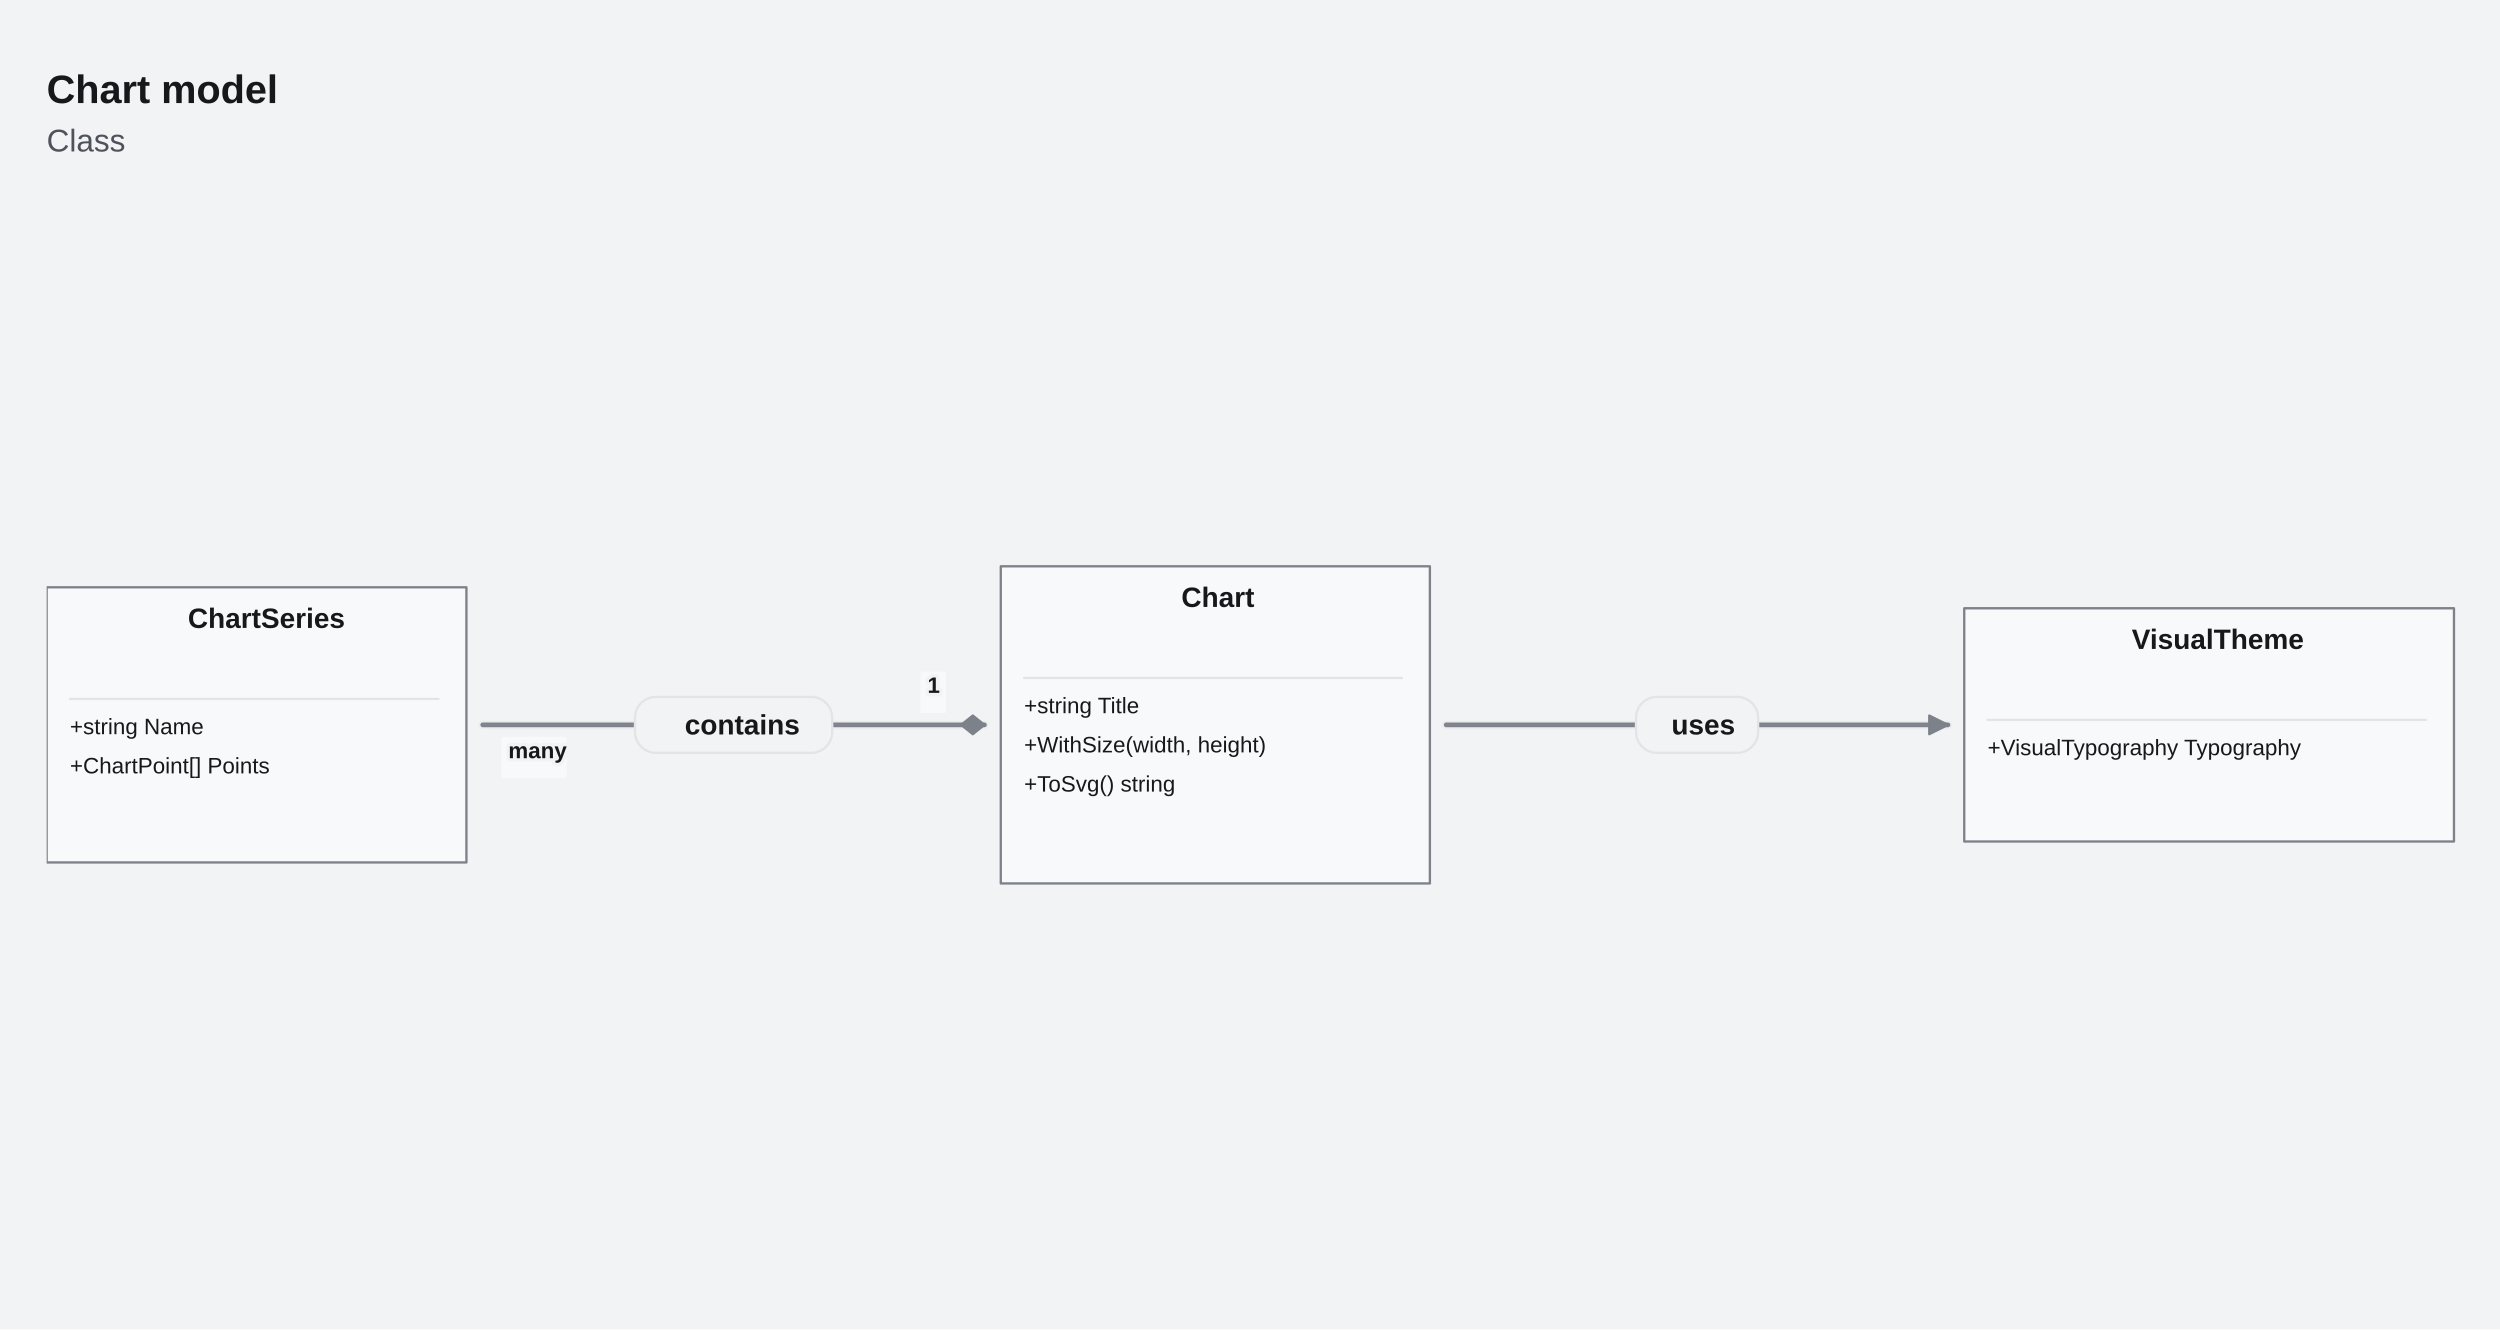
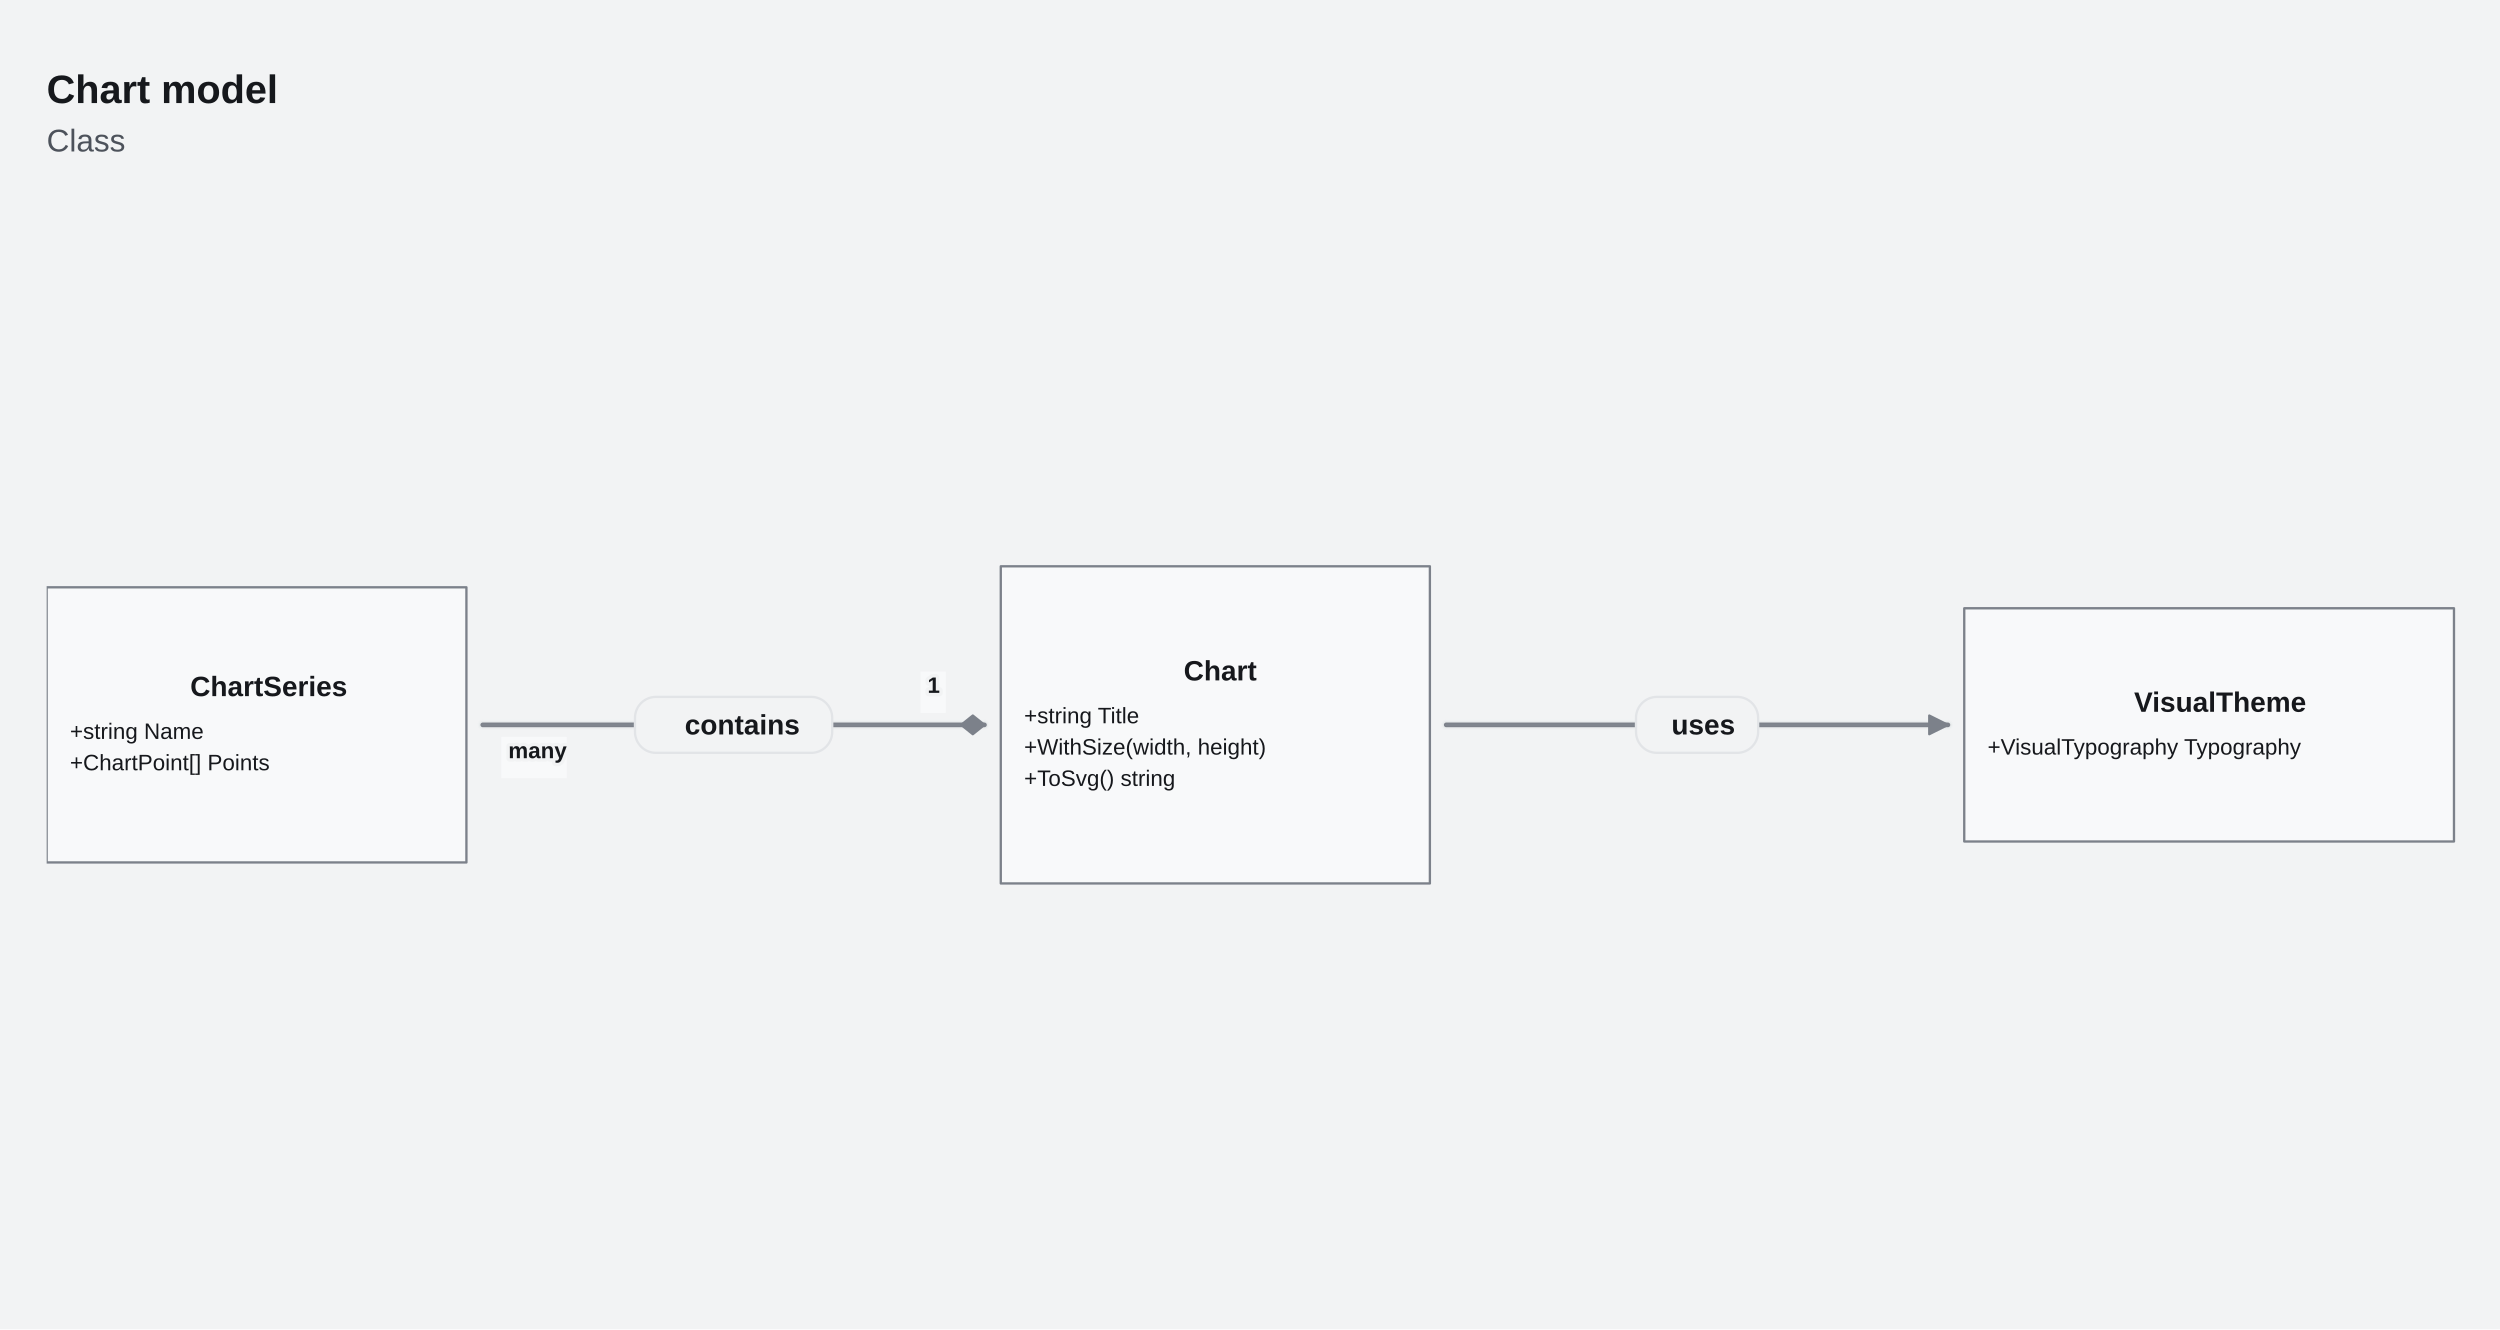
<svg xmlns="http://www.w3.org/2000/svg" width="1072" height="570" viewBox="8 0 1072 570" stroke-linecap="round" stroke-linejoin="round" style="max-width:100%;height:auto;display:block" role="img" aria-label="Chart model" aria-labelledby="cfx-mm-class-l-title" aria-describedby="cfx-mm-class-l-description">
  <defs>
    <clipPath id="cfx-mm-class-l-clip-1" clipPathUnits="userSpaceOnUse">
      <rect x="28" y="28" width="1033" height="514" />
    </clipPath>
    <clipPath id="cfx-mm-class-l-clip-10" clipPathUnits="userSpaceOnUse">
      <rect x="28" y="79.65" width="1033" height="462.35" />
    </clipPath>
  </defs>
  <rect x="0" y="0" width="1089" height="570" rx="0" data-cfx-role="background" fill="#F2F3F4" stroke="none" stroke-width="1" />
  <g clip-path="url(#cfx-mm-class-l-clip-1)">
    <g data-cfx-role="frame-heading-source" data-cfx-authored-font-request="Calibri, Carlito, Segoe UI, Arial, system-ui, sans-serif|700|normal|17|">
      <g data-cfx-role="frame-heading">
        <text x="28" y="44.187" font-family="Calibri, Carlito, Segoe UI, Arial, system-ui, sans-serif" font-size="17" font-weight="700" font-style="normal" fill="#16181C" xml:space="preserve" style="white-space:pre;font-language-override:normal;font-palette:normal">Chart model</text>
      </g>
    </g>
    <g data-cfx-role="frame-heading-source" data-cfx-authored-font-request="Calibri, Carlito, Segoe UI, Arial, system-ui, sans-serif|400|normal|13.5|">
      <g data-cfx-role="frame-heading">
        <text x="28" y="64.954" font-family="Calibri, Carlito, Segoe UI, Arial, system-ui, sans-serif" font-size="13.5" font-weight="400" font-style="normal" fill="#4D525B" xml:space="preserve" style="white-space:pre;font-language-override:normal;font-palette:normal">Class</text>
      </g>
    </g>
  </g>
  <g id="cfx-mm-class-l-node-9" data-cfx-source-id="mermaid-class" data-cfx-role="topology" class="cfx-topology" data-canvas-surface-style="Plain" data-cfx-active-scenario="" data-cfx-map-background-style="Dots" data-cfx-projection="" data-cfx-scenario-count="0" data-cfx-scenario-ids="" data-cfx-scenarios="[]" data-cfx-viewport="" data-chart-id="mermaid-class" data-fit-content-to-viewport="false" data-header-style="Standard" data-layout-direction="LeftToRight" data-layout-mode="Layered" data-node-surface-style="Card" data-visual-style="Default">
    <g clip-path="url(#cfx-mm-class-l-clip-10)">
-       <g id="cfx-mm-class-l-node-11" data-cfx-source-id="mermaid-edge-0" data-cfx-role="topology-edge" class="cfx-topology__edge" data-cfx-meta-mermaid-connector="*--" data-cfx-selected="false" data-cfx-status="Unknown" data-direction="Backward" data-edge-color="" data-edge-dash-pattern="" data-edge-emphasis="Normal" data-edge-id="mermaid-edge-0" data-edge-kind="Ownership" data-edge-label="contains" data-edge-layout-inference="none" data-edge-line-style="Solid" data-edge-minimum-rank-span="2" data-edge-muted="false" data-edge-render-order="0" data-edge-routing-priority="0" data-edge-secondary-label="" data-edge-tertiary-label="" data-label-offset-x="0" data-label-offset-y="0" data-route-candidate-count="1" data-route-corridor="default" data-route-curve="Orthogonal" data-route-end-x="215" data-route-end-y="310.82500000000005" data-route-fallback-reason="not-obstacle-aware" data-route-label-obstacle-hits="0" data-route-lane="0" data-route-obstacle-count="2" data-route-obstacle-hits="0" data-route-offset="0" data-route-overlap-score="0" data-route-segment-count="3" data-route-start-x="430.135" data-route-start-y="310.82500000000005" data-route-strategy="Orthogonal" data-scenario-ids="" data-scenario-step-indices="" data-source-group-id="" data-source-label="1" data-source-marker="Diamond" data-source-node-id="Chart" data-source-port="Auto" data-source-port-id="" data-target-group-id="" data-target-label="many" data-target-marker="None" data-target-node-id="ChartSeries" data-target-port="Auto" data-target-port-id="" data-waypoint-count="0">
+       <g id="cfx-mm-class-l-node-11" data-cfx-source-id="mermaid-edge-0" data-cfx-role="topology-edge" class="cfx-topology__edge" data-cfx-meta-mermaid-connector="*--" data-cfx-meta-mermaid-source-label="contains" data-cfx-selected="false" data-cfx-status="Unknown" data-direction="Backward" data-edge-color="" data-edge-dash-pattern="" data-edge-emphasis="Normal" data-edge-id="mermaid-edge-0" data-edge-kind="Ownership" data-edge-label="contains" data-edge-layout-inference="none" data-edge-line-style="Solid" data-edge-minimum-rank-span="2" data-edge-muted="false" data-edge-render-order="0" data-edge-routing-priority="0" data-edge-secondary-label="" data-edge-tertiary-label="" data-label-offset-x="0" data-label-offset-y="0" data-route-candidate-count="1" data-route-corridor="default" data-route-curve="Orthogonal" data-route-end-x="215" data-route-end-y="310.82500000000005" data-route-fallback-reason="not-obstacle-aware" data-route-label-obstacle-hits="0" data-route-lane="0" data-route-obstacle-count="2" data-route-obstacle-hits="0" data-route-offset="0" data-route-overlap-score="0" data-route-segment-count="3" data-route-start-x="430.135" data-route-start-y="310.82500000000005" data-route-strategy="Orthogonal" data-scenario-ids="" data-scenario-step-indices="" data-source-group-id="" data-source-label="1" data-source-marker="Diamond" data-source-node-id="Chart" data-source-port="Auto" data-source-port-id="" data-target-group-id="" data-target-label="many" data-target-marker="None" data-target-node-id="ChartSeries" data-target-port="Auto" data-target-port-id="" data-waypoint-count="0">
        <path d="M 430.135 310.825 L 322.568 310.825 L 322.568 310.825 L 215 310.825" data-cfx-role="topology-edge-line-ambient-halo" fill="none" stroke="rgba(124,129,138,0.016)" stroke-width="4.4" />
        <path d="M 430.135 310.825 L 322.568 310.825 L 322.568 310.825 L 215 310.825" data-cfx-role="topology-edge-line-halo" fill="none" stroke="rgba(124,129,138,0.055)" stroke-width="3.2" />
        <path d="M 430.135 310.825 L 322.568 310.825 L 322.568 310.825 L 215 310.825" data-cfx-role="topology-edge-line" fill="none" stroke="#7C818A" stroke-width="2" />
        <path d="M 430.135 310.825 L 322.568 310.825 L 322.568 310.825 L 215 310.825" data-cfx-role="topology-edge-line-highlight" fill="none" stroke="rgba(255,255,255,0.035)" stroke-width="1" />
        <path d="M 430.135 310.825 L 425.135 306.825 L 420.135 310.825 L 425.135 314.825 Z" data-cfx-role="topology-marker" fill="#7C818A" stroke="#7C818A" stroke-width="1" fill-rule="evenodd" />
        <g data-cfx-role="topology-edge-endpoint-label" data-edge-id="mermaid-edge-0" data-endpoint="source" data-label-x="408.135" data-label-y="296.82500000000005">
          <rect x="402.702" y="287.966" width="10.866" height="17.719" rx="0" data-cfx-role="topology-endpoint-label-surface" fill="#F8F9FA" stroke="none" stroke-width="1" />
          <g data-cfx-role="topology-endpoint-label">
            <text x="405.702" y="297.106" font-family="Calibri, Carlito, Segoe UI, Arial, system-ui, sans-serif" font-size="9.6" font-weight="600" font-style="normal" fill="#16181C" xml:space="preserve" stroke="#F2F3F4" stroke-width="3" stroke-linejoin="round" paint-order="stroke" style="white-space:pre;font-language-override:normal;font-palette:normal">1</text>
          </g>
        </g>
        <g data-cfx-role="topology-edge-endpoint-label" data-edge-id="mermaid-edge-0" data-endpoint="target" data-label-x="237" data-label-y="324.82500000000005">
          <rect x="222.963" y="315.966" width="28.073" height="17.719" rx="0" data-cfx-role="topology-endpoint-label-surface" fill="#F8F9FA" stroke="none" stroke-width="1" />
          <g data-cfx-role="topology-endpoint-label">
            <text x="225.963" y="325.106" font-family="Calibri, Carlito, Segoe UI, Arial, system-ui, sans-serif" font-size="9.6" font-weight="600" font-style="normal" fill="#16181C" xml:space="preserve" stroke="#F2F3F4" stroke-width="3" stroke-linejoin="round" paint-order="stroke" style="white-space:pre;font-language-override:normal;font-palette:normal">many</text>
          </g>
        </g>
      </g>
-       <g id="cfx-mm-class-l-node-26" data-cfx-source-id="mermaid-edge-1" data-cfx-role="topology-edge" class="cfx-topology__edge" data-cfx-meta-mermaid-connector="--&gt;" data-cfx-selected="false" data-cfx-status="Unknown" data-direction="Forward" data-edge-color="" data-edge-dash-pattern="" data-edge-emphasis="Normal" data-edge-id="mermaid-edge-1" data-edge-kind="Link" data-edge-label="uses" data-edge-layout-inference="none" data-edge-line-style="Solid" data-edge-minimum-rank-span="2" data-edge-muted="false" data-edge-render-order="1" data-edge-routing-priority="0" data-edge-secondary-label="" data-edge-tertiary-label="" data-label-offset-x="0" data-label-offset-y="0" data-route-candidate-count="1" data-route-corridor="default" data-route-curve="Orthogonal" data-route-end-x="843.269" data-route-end-y="310.82500000000005" data-route-fallback-reason="not-obstacle-aware" data-route-label-obstacle-hits="0" data-route-lane="0" data-route-obstacle-count="2" data-route-obstacle-hits="0" data-route-offset="0" data-route-overlap-score="0" data-route-segment-count="3" data-route-start-x="628.135" data-route-start-y="310.82500000000005" data-route-strategy="Orthogonal" data-scenario-ids="" data-scenario-step-indices="" data-source-group-id="" data-source-label="" data-source-marker="None" data-source-node-id="Chart" data-source-port="Auto" data-source-port-id="" data-target-group-id="" data-target-label="" data-target-marker="Arrow" data-target-node-id="VisualTheme" data-target-port="Auto" data-target-port-id="" data-waypoint-count="0">
+       <g id="cfx-mm-class-l-node-26" data-cfx-source-id="mermaid-edge-1" data-cfx-role="topology-edge" class="cfx-topology__edge" data-cfx-meta-mermaid-connector="--&gt;" data-cfx-meta-mermaid-source-label="uses" data-cfx-selected="false" data-cfx-status="Unknown" data-direction="Forward" data-edge-color="" data-edge-dash-pattern="" data-edge-emphasis="Normal" data-edge-id="mermaid-edge-1" data-edge-kind="Link" data-edge-label="uses" data-edge-layout-inference="none" data-edge-line-style="Solid" data-edge-minimum-rank-span="2" data-edge-muted="false" data-edge-render-order="1" data-edge-routing-priority="0" data-edge-secondary-label="" data-edge-tertiary-label="" data-label-offset-x="0" data-label-offset-y="0" data-route-candidate-count="1" data-route-corridor="default" data-route-curve="Orthogonal" data-route-end-x="843.269" data-route-end-y="310.82500000000005" data-route-fallback-reason="not-obstacle-aware" data-route-label-obstacle-hits="0" data-route-lane="0" data-route-obstacle-count="2" data-route-obstacle-hits="0" data-route-offset="0" data-route-overlap-score="0" data-route-segment-count="3" data-route-start-x="628.135" data-route-start-y="310.82500000000005" data-route-strategy="Orthogonal" data-scenario-ids="" data-scenario-step-indices="" data-source-group-id="" data-source-label="" data-source-marker="None" data-source-node-id="Chart" data-source-port="Auto" data-source-port-id="" data-target-group-id="" data-target-label="" data-target-marker="Arrow" data-target-node-id="VisualTheme" data-target-port="Auto" data-target-port-id="" data-waypoint-count="0">
        <path d="M 628.135 310.825 L 735.702 310.825 L 735.702 310.825 L 843.269 310.825" data-cfx-role="topology-edge-line-ambient-halo" fill="none" stroke="rgba(124,129,138,0.016)" stroke-width="4.4" />
        <path d="M 628.135 310.825 L 735.702 310.825 L 735.702 310.825 L 843.269 310.825" data-cfx-role="topology-edge-line-halo" fill="none" stroke="rgba(124,129,138,0.055)" stroke-width="3.2" />
        <path d="M 628.135 310.825 L 735.702 310.825 L 735.702 310.825 L 843.269 310.825" data-cfx-role="topology-edge-line" fill="none" stroke="#7C818A" stroke-width="2" />
        <path d="M 628.135 310.825 L 735.702 310.825 L 735.702 310.825 L 843.269 310.825" data-cfx-role="topology-edge-line-highlight" fill="none" stroke="rgba(255,255,255,0.035)" stroke-width="1" />
        <path d="M 843.269 310.825 L 835.269 306.825 L 835.269 314.825 Z" data-cfx-role="topology-marker" fill="#7C818A" stroke="#7C818A" stroke-width="1" fill-rule="evenodd" />
      </g>
      <g id="cfx-mm-class-l-node-33" data-cfx-source-id="mermaid-edge-0-label" data-cfx-role="topology-edge-label" class="cfx-topology__edge-label" data-cfx-status="Unknown" data-edge-id="mermaid-edge-0" data-edge-label-render-order="0" data-edge-render-order="0" data-label-anchor-node-id="" data-label-anchor-override="false" data-label-anchor-x="322.5675" data-label-anchor-y="310.82500000000005" data-label-clearance="false" data-label-height="24" data-label-leader="false" data-label-line-count="1" data-label-width="84.56727272727272" data-label-x="322.5675" data-label-y="310.82500000000005">
        <rect x="280.284" y="298.825" width="84.567" height="24" rx="9" data-cfx-role="topology-edge-label-surface" fill="#F2F3F4" stroke="#E2E4E7" stroke-width="1" />
        <g data-cfx-role="topology-edge-label-text">
          <text x="301.626" y="314.927" font-family="Calibri, Carlito, Segoe UI, Arial, system-ui, sans-serif" font-size="12" font-weight="600" font-style="normal" fill="#16181C" xml:space="preserve" style="white-space:pre;font-language-override:normal;font-palette:normal">contains</text>
        </g>
      </g>
      <g id="cfx-mm-class-l-node-37" data-cfx-source-id="mermaid-edge-1-label" data-cfx-role="topology-edge-label" class="cfx-topology__edge-label" data-cfx-status="Unknown" data-edge-id="mermaid-edge-1" data-edge-label-render-order="1" data-edge-render-order="1" data-label-anchor-node-id="" data-label-anchor-override="false" data-label-anchor-x="735.702" data-label-anchor-y="310.82500000000005" data-label-clearance="false" data-label-height="24" data-label-leader="false" data-label-line-count="1" data-label-width="52.36363636363636" data-label-x="735.702" data-label-y="310.82500000000005">
        <rect x="709.52" y="298.825" width="52.364" height="24" rx="9" data-cfx-role="topology-edge-label-surface" fill="#F2F3F4" stroke="#E2E4E7" stroke-width="1" />
        <g data-cfx-role="topology-edge-label-text">
          <text x="724.675" y="314.927" font-family="Calibri, Carlito, Segoe UI, Arial, system-ui, sans-serif" font-size="12" font-weight="600" font-style="normal" fill="#16181C" xml:space="preserve" style="white-space:pre;font-language-override:normal;font-palette:normal">uses</text>
        </g>
      </g>
-       <g id="cfx-mm-class-l-node-41" data-cfx-source-id="Chart" data-cfx-role="topology-node" class="cfx-topology__node cfx-mermaid-class" data-cfx-meta-layer="2" data-cfx-meta-layout-column="0" data-cfx-meta-layout-layer="2" data-cfx-meta-layout-layerindex="1" data-cfx-meta-layout-rankhintsapplied="true" data-cfx-meta-layout-row="0" data-cfx-meta-mermaid-attributes="1" data-cfx-meta-mermaid-id="Chart" data-cfx-meta-mermaid-kind="class" data-cfx-meta-mermaid-methods="2" data-cfx-selected="false" data-cfx-status="Unknown" data-group-id="" data-group-label="" data-node-badge="" data-node-detail-count="3" data-node-display-mode="Card" data-node-id="Chart" data-node-kind="Generic" data-node-label="Chart" data-node-shape="Rectangle" data-scenario-ids="" data-scenario-step-indices="">
+       <g id="cfx-mm-class-l-node-41" data-cfx-source-id="Chart" data-cfx-role="topology-node" class="cfx-topology__node cfx-mermaid-class" data-cfx-meta-layer="2" data-cfx-meta-layout-column="0" data-cfx-meta-layout-layer="2" data-cfx-meta-layout-layerindex="1" data-cfx-meta-layout-rankhintsapplied="true" data-cfx-meta-layout-row="0" data-cfx-meta-mermaid-attributes="1" data-cfx-meta-mermaid-id="Chart" data-cfx-meta-mermaid-kind="class" data-cfx-meta-mermaid-methods="2" data-cfx-meta-mermaid-source-label="Chart" data-cfx-selected="false" data-cfx-status="Unknown" data-group-id="" data-group-label="" data-node-badge="" data-node-detail-count="3" data-node-display-mode="Card" data-node-id="Chart" data-node-kind="Generic" data-node-label="Chart" data-node-shape="Rectangle" data-scenario-ids="" data-scenario-step-indices="">
        <path d="M 437.135 242.825 L 621.135 242.825 L 621.135 378.825 L 437.135 378.825 Z" data-cfx-role="topology-node-surface" fill="#F8F9FA" stroke="#7C818A" stroke-width="1" fill-rule="evenodd" />
        <g id="cfx-mm-class-l-node-43" data-cfx-source-id="Chart-label" data-cfx-role="topology-node-label">
-           <text x="514.564" y="260.251" font-family="Calibri, Carlito, Segoe UI, Arial, system-ui, sans-serif" font-size="12" font-weight="600" font-style="normal" fill="#16181C" xml:space="preserve" style="white-space:pre;font-language-override:normal;font-palette:normal">Chart</text>
-         </g>
-         <line x1="447.135" y1="290.684" x2="609.135" y2="290.684" data-cfx-role="topology-node-detail-separator" fill="none" stroke="#E2E4E7" stroke-width="1" />
-         <g data-cfx-role="topology-node-detail">
-           <text x="447.135" y="305.825" font-family="Calibri, Carlito, Segoe UI, Arial, system-ui, sans-serif" font-size="9.6" font-weight="400" font-style="normal" fill="#16181C" xml:space="preserve" style="white-space:pre;font-language-override:normal;font-palette:normal">+string Title</text>
+           <text x="515.564" y="291.767" font-family="Calibri, Carlito, Segoe UI, Arial, system-ui, sans-serif" font-size="12" font-weight="600" font-style="normal" fill="#16181C" xml:space="preserve" style="white-space:pre;font-language-override:normal;font-palette:normal">Chart</text>
        </g>
        <g data-cfx-role="topology-node-detail">
-           <text x="447.135" y="322.625" font-family="Calibri, Carlito, Segoe UI, Arial, system-ui, sans-serif" font-size="9.6" font-weight="400" font-style="normal" fill="#16181C" xml:space="preserve" style="white-space:pre;font-language-override:normal;font-palette:normal">+WithSize(width, height)</text>
+           <text x="447.135" y="310.13" font-family="Calibri, Carlito, Segoe UI, Arial, system-ui, sans-serif" font-size="9.6" font-weight="400" font-style="normal" fill="#16181C" xml:space="preserve" style="white-space:pre;font-language-override:normal;font-palette:normal">+string Title</text>
        </g>
        <g data-cfx-role="topology-node-detail">
-           <text x="447.135" y="339.425" font-family="Calibri, Carlito, Segoe UI, Arial, system-ui, sans-serif" font-size="9.6" font-weight="400" font-style="normal" fill="#16181C" xml:space="preserve" style="white-space:pre;font-language-override:normal;font-palette:normal">+ToSvg() string</text>
+           <text x="447.135" y="323.57" font-family="Calibri, Carlito, Segoe UI, Arial, system-ui, sans-serif" font-size="9.6" font-weight="400" font-style="normal" fill="#16181C" xml:space="preserve" style="white-space:pre;font-language-override:normal;font-palette:normal">+WithSize(width, height)</text>
+         </g>
+         <g data-cfx-role="topology-node-detail">
+           <text x="447.135" y="337.01" font-family="Calibri, Carlito, Segoe UI, Arial, system-ui, sans-serif" font-size="9.6" font-weight="400" font-style="normal" fill="#16181C" xml:space="preserve" style="white-space:pre;font-language-override:normal;font-palette:normal">+ToSvg() string</text>
        </g>
      </g>
-       <g id="cfx-mm-class-l-node-49" data-cfx-source-id="ChartSeries" data-cfx-role="topology-node" class="cfx-topology__node cfx-mermaid-class" data-cfx-meta-layer="0" data-cfx-meta-layout-column="0" data-cfx-meta-layout-layer="0" data-cfx-meta-layout-layerindex="0" data-cfx-meta-layout-rankhintsapplied="true" data-cfx-meta-layout-row="0" data-cfx-meta-mermaid-attributes="2" data-cfx-meta-mermaid-id="ChartSeries" data-cfx-meta-mermaid-kind="class" data-cfx-meta-mermaid-methods="0" data-cfx-selected="false" data-cfx-status="Unknown" data-group-id="" data-group-label="" data-node-badge="" data-node-detail-count="2" data-node-display-mode="Card" data-node-id="ChartSeries" data-node-kind="Generic" data-node-label="ChartSeries" data-node-shape="Rectangle" data-scenario-ids="" data-scenario-step-indices="">
+       <g id="cfx-mm-class-l-node-48" data-cfx-source-id="ChartSeries" data-cfx-role="topology-node" class="cfx-topology__node cfx-mermaid-class" data-cfx-meta-layer="0" data-cfx-meta-layout-column="0" data-cfx-meta-layout-layer="0" data-cfx-meta-layout-layerindex="0" data-cfx-meta-layout-rankhintsapplied="true" data-cfx-meta-layout-row="0" data-cfx-meta-mermaid-attributes="2" data-cfx-meta-mermaid-id="ChartSeries" data-cfx-meta-mermaid-kind="class" data-cfx-meta-mermaid-methods="0" data-cfx-meta-mermaid-source-label="ChartSeries" data-cfx-selected="false" data-cfx-status="Unknown" data-group-id="" data-group-label="" data-node-badge="" data-node-detail-count="2" data-node-display-mode="Card" data-node-id="ChartSeries" data-node-kind="Generic" data-node-label="ChartSeries" data-node-shape="Rectangle" data-scenario-ids="" data-scenario-step-indices="">
        <path d="M 28 251.825 L 208 251.825 L 208 369.825 L 28 369.825 Z" data-cfx-role="topology-node-surface" fill="#F8F9FA" stroke="#7C818A" stroke-width="1" fill-rule="evenodd" />
-         <g id="cfx-mm-class-l-node-51" data-cfx-source-id="ChartSeries-label" data-cfx-role="topology-node-label">
-           <text x="88.553" y="269.251" font-family="Calibri, Carlito, Segoe UI, Arial, system-ui, sans-serif" font-size="12" font-weight="600" font-style="normal" fill="#16181C" xml:space="preserve" style="white-space:pre;font-language-override:normal;font-palette:normal">ChartSeries</text>
-         </g>
-         <line x1="38" y1="299.684" x2="196" y2="299.684" data-cfx-role="topology-node-detail-separator" fill="none" stroke="#E2E4E7" stroke-width="1" />
-         <g data-cfx-role="topology-node-detail">
-           <text x="38" y="314.825" font-family="Calibri, Carlito, Segoe UI, Arial, system-ui, sans-serif" font-size="9.6" font-weight="400" font-style="normal" fill="#16181C" xml:space="preserve" style="white-space:pre;font-language-override:normal;font-palette:normal">+string Name</text>
+         <g id="cfx-mm-class-l-node-50" data-cfx-source-id="ChartSeries-label" data-cfx-role="topology-node-label">
+           <text x="89.553" y="298.487" font-family="Calibri, Carlito, Segoe UI, Arial, system-ui, sans-serif" font-size="12" font-weight="600" font-style="normal" fill="#16181C" xml:space="preserve" style="white-space:pre;font-language-override:normal;font-palette:normal">ChartSeries</text>
        </g>
        <g data-cfx-role="topology-node-detail">
-           <text x="38" y="331.625" font-family="Calibri, Carlito, Segoe UI, Arial, system-ui, sans-serif" font-size="9.6" font-weight="400" font-style="normal" fill="#16181C" xml:space="preserve" style="white-space:pre;font-language-override:normal;font-palette:normal">+ChartPoint[] Points</text>
+           <text x="38" y="316.85" font-family="Calibri, Carlito, Segoe UI, Arial, system-ui, sans-serif" font-size="9.6" font-weight="400" font-style="normal" fill="#16181C" xml:space="preserve" style="white-space:pre;font-language-override:normal;font-palette:normal">+string Name</text>
+         </g>
+         <g data-cfx-role="topology-node-detail">
+           <text x="38" y="330.29" font-family="Calibri, Carlito, Segoe UI, Arial, system-ui, sans-serif" font-size="9.6" font-weight="400" font-style="normal" fill="#16181C" xml:space="preserve" style="white-space:pre;font-language-override:normal;font-palette:normal">+ChartPoint[] Points</text>
        </g>
      </g>
-       <g id="cfx-mm-class-l-node-56" data-cfx-source-id="VisualTheme" data-cfx-role="topology-node" class="cfx-topology__node cfx-mermaid-class" data-cfx-meta-layer="4" data-cfx-meta-layout-column="0" data-cfx-meta-layout-layer="4" data-cfx-meta-layout-layerindex="2" data-cfx-meta-layout-rankhintsapplied="true" data-cfx-meta-layout-row="0" data-cfx-meta-mermaid-attributes="1" data-cfx-meta-mermaid-id="VisualTheme" data-cfx-meta-mermaid-kind="class" data-cfx-meta-mermaid-methods="0" data-cfx-selected="false" data-cfx-status="Unknown" data-group-id="" data-group-label="" data-node-badge="" data-node-detail-count="1" data-node-display-mode="Card" data-node-id="VisualTheme" data-node-kind="Generic" data-node-label="VisualTheme" data-node-shape="Rectangle" data-scenario-ids="" data-scenario-step-indices="">
+       <g id="cfx-mm-class-l-node-54" data-cfx-source-id="VisualTheme" data-cfx-role="topology-node" class="cfx-topology__node cfx-mermaid-class" data-cfx-meta-layer="4" data-cfx-meta-layout-column="0" data-cfx-meta-layout-layer="4" data-cfx-meta-layout-layerindex="2" data-cfx-meta-layout-rankhintsapplied="true" data-cfx-meta-layout-row="0" data-cfx-meta-mermaid-attributes="1" data-cfx-meta-mermaid-id="VisualTheme" data-cfx-meta-mermaid-kind="class" data-cfx-meta-mermaid-methods="0" data-cfx-meta-mermaid-source-label="VisualTheme" data-cfx-selected="false" data-cfx-status="Unknown" data-group-id="" data-group-label="" data-node-badge="" data-node-detail-count="1" data-node-display-mode="Card" data-node-id="VisualTheme" data-node-kind="Generic" data-node-label="VisualTheme" data-node-shape="Rectangle" data-scenario-ids="" data-scenario-step-indices="">
        <path d="M 850.269 260.825 L 1060.269 260.825 L 1060.269 360.825 L 850.269 360.825 Z" data-cfx-role="topology-node-surface" fill="#F8F9FA" stroke="#7C818A" stroke-width="1" fill-rule="evenodd" />
-         <g id="cfx-mm-class-l-node-58" data-cfx-source-id="VisualTheme-label" data-cfx-role="topology-node-label">
-           <text x="922.086" y="278.251" font-family="Calibri, Carlito, Segoe UI, Arial, system-ui, sans-serif" font-size="12" font-weight="600" font-style="normal" fill="#16181C" xml:space="preserve" style="white-space:pre;font-language-override:normal;font-palette:normal">VisualTheme</text>
+         <g id="cfx-mm-class-l-node-56" data-cfx-source-id="VisualTheme-label" data-cfx-role="topology-node-label">
+           <text x="923.086" y="305.207" font-family="Calibri, Carlito, Segoe UI, Arial, system-ui, sans-serif" font-size="12" font-weight="600" font-style="normal" fill="#16181C" xml:space="preserve" style="white-space:pre;font-language-override:normal;font-palette:normal">VisualTheme</text>
        </g>
-         <line x1="860.269" y1="308.684" x2="1048.269" y2="308.684" data-cfx-role="topology-node-detail-separator" fill="none" stroke="#E2E4E7" stroke-width="1" />
        <g data-cfx-role="topology-node-detail">
-           <text x="860.269" y="323.825" font-family="Calibri, Carlito, Segoe UI, Arial, system-ui, sans-serif" font-size="9.6" font-weight="400" font-style="normal" fill="#16181C" xml:space="preserve" style="white-space:pre;font-language-override:normal;font-palette:normal">+VisualTypography Typography</text>
+           <text x="860.269" y="323.57" font-family="Calibri, Carlito, Segoe UI, Arial, system-ui, sans-serif" font-size="9.6" font-weight="400" font-style="normal" fill="#16181C" xml:space="preserve" style="white-space:pre;font-language-override:normal;font-palette:normal">+VisualTypography Typography</text>
        </g>
      </g>
    </g>
  </g>
</svg>
